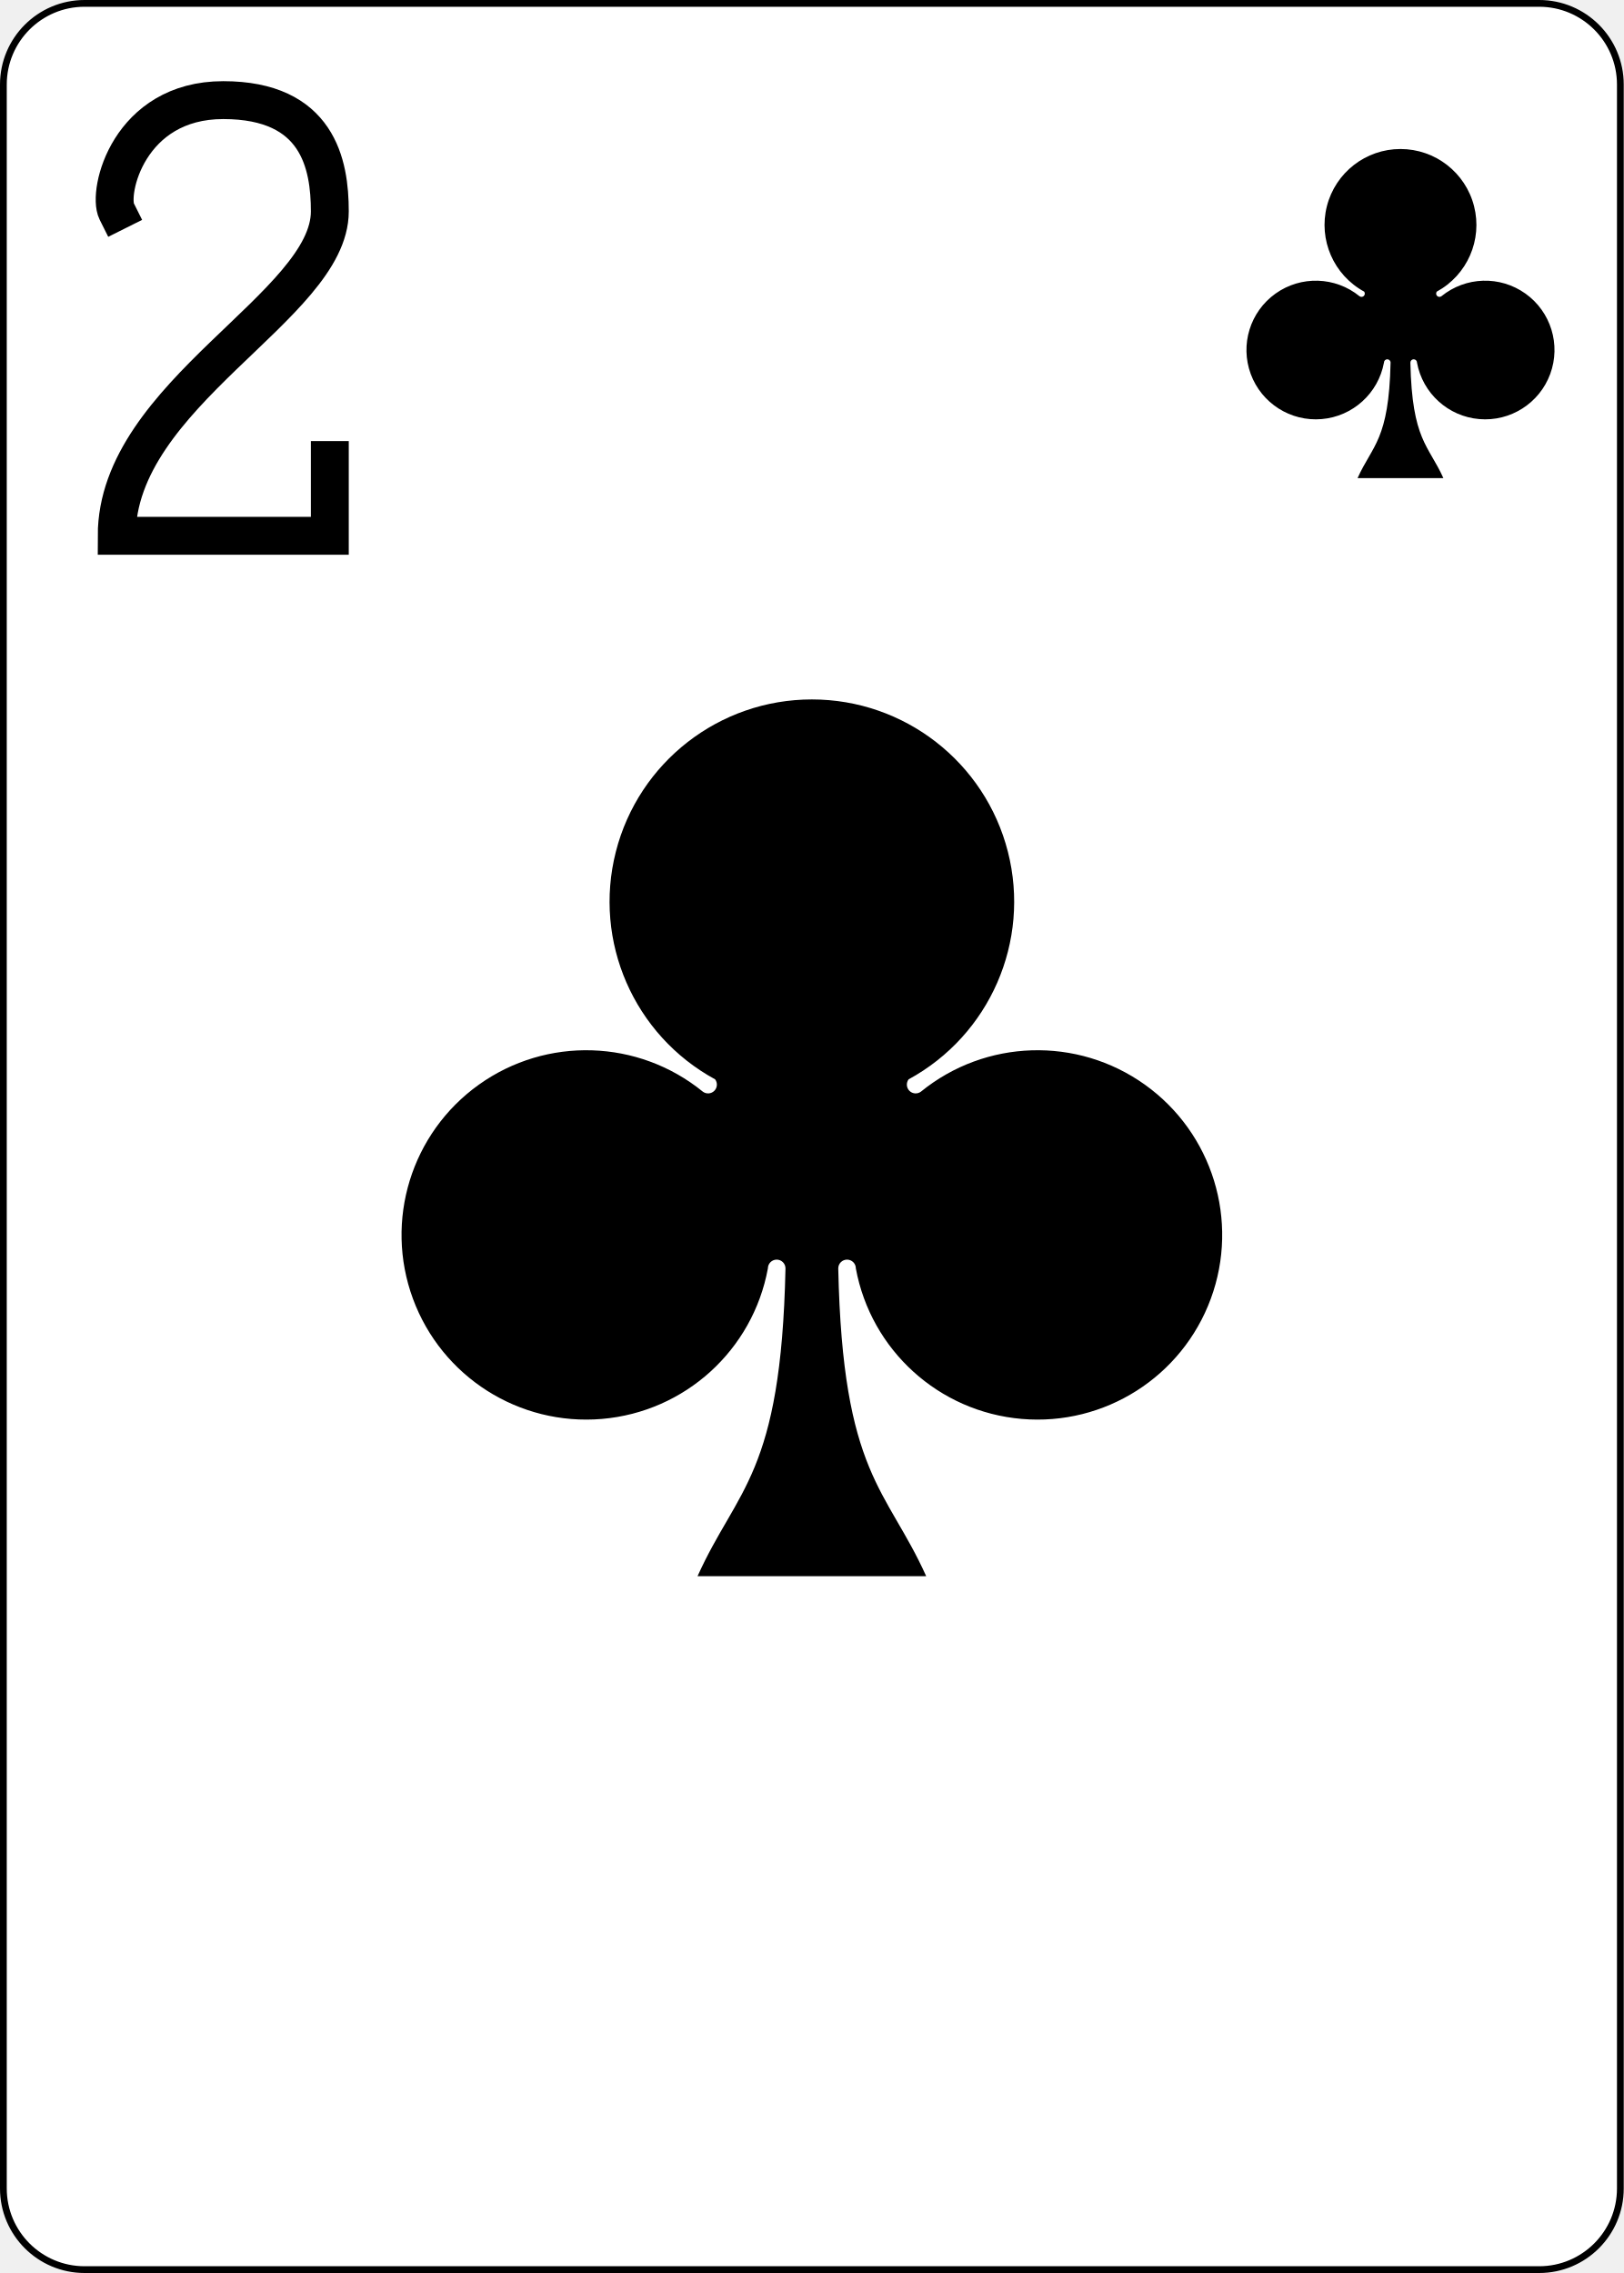
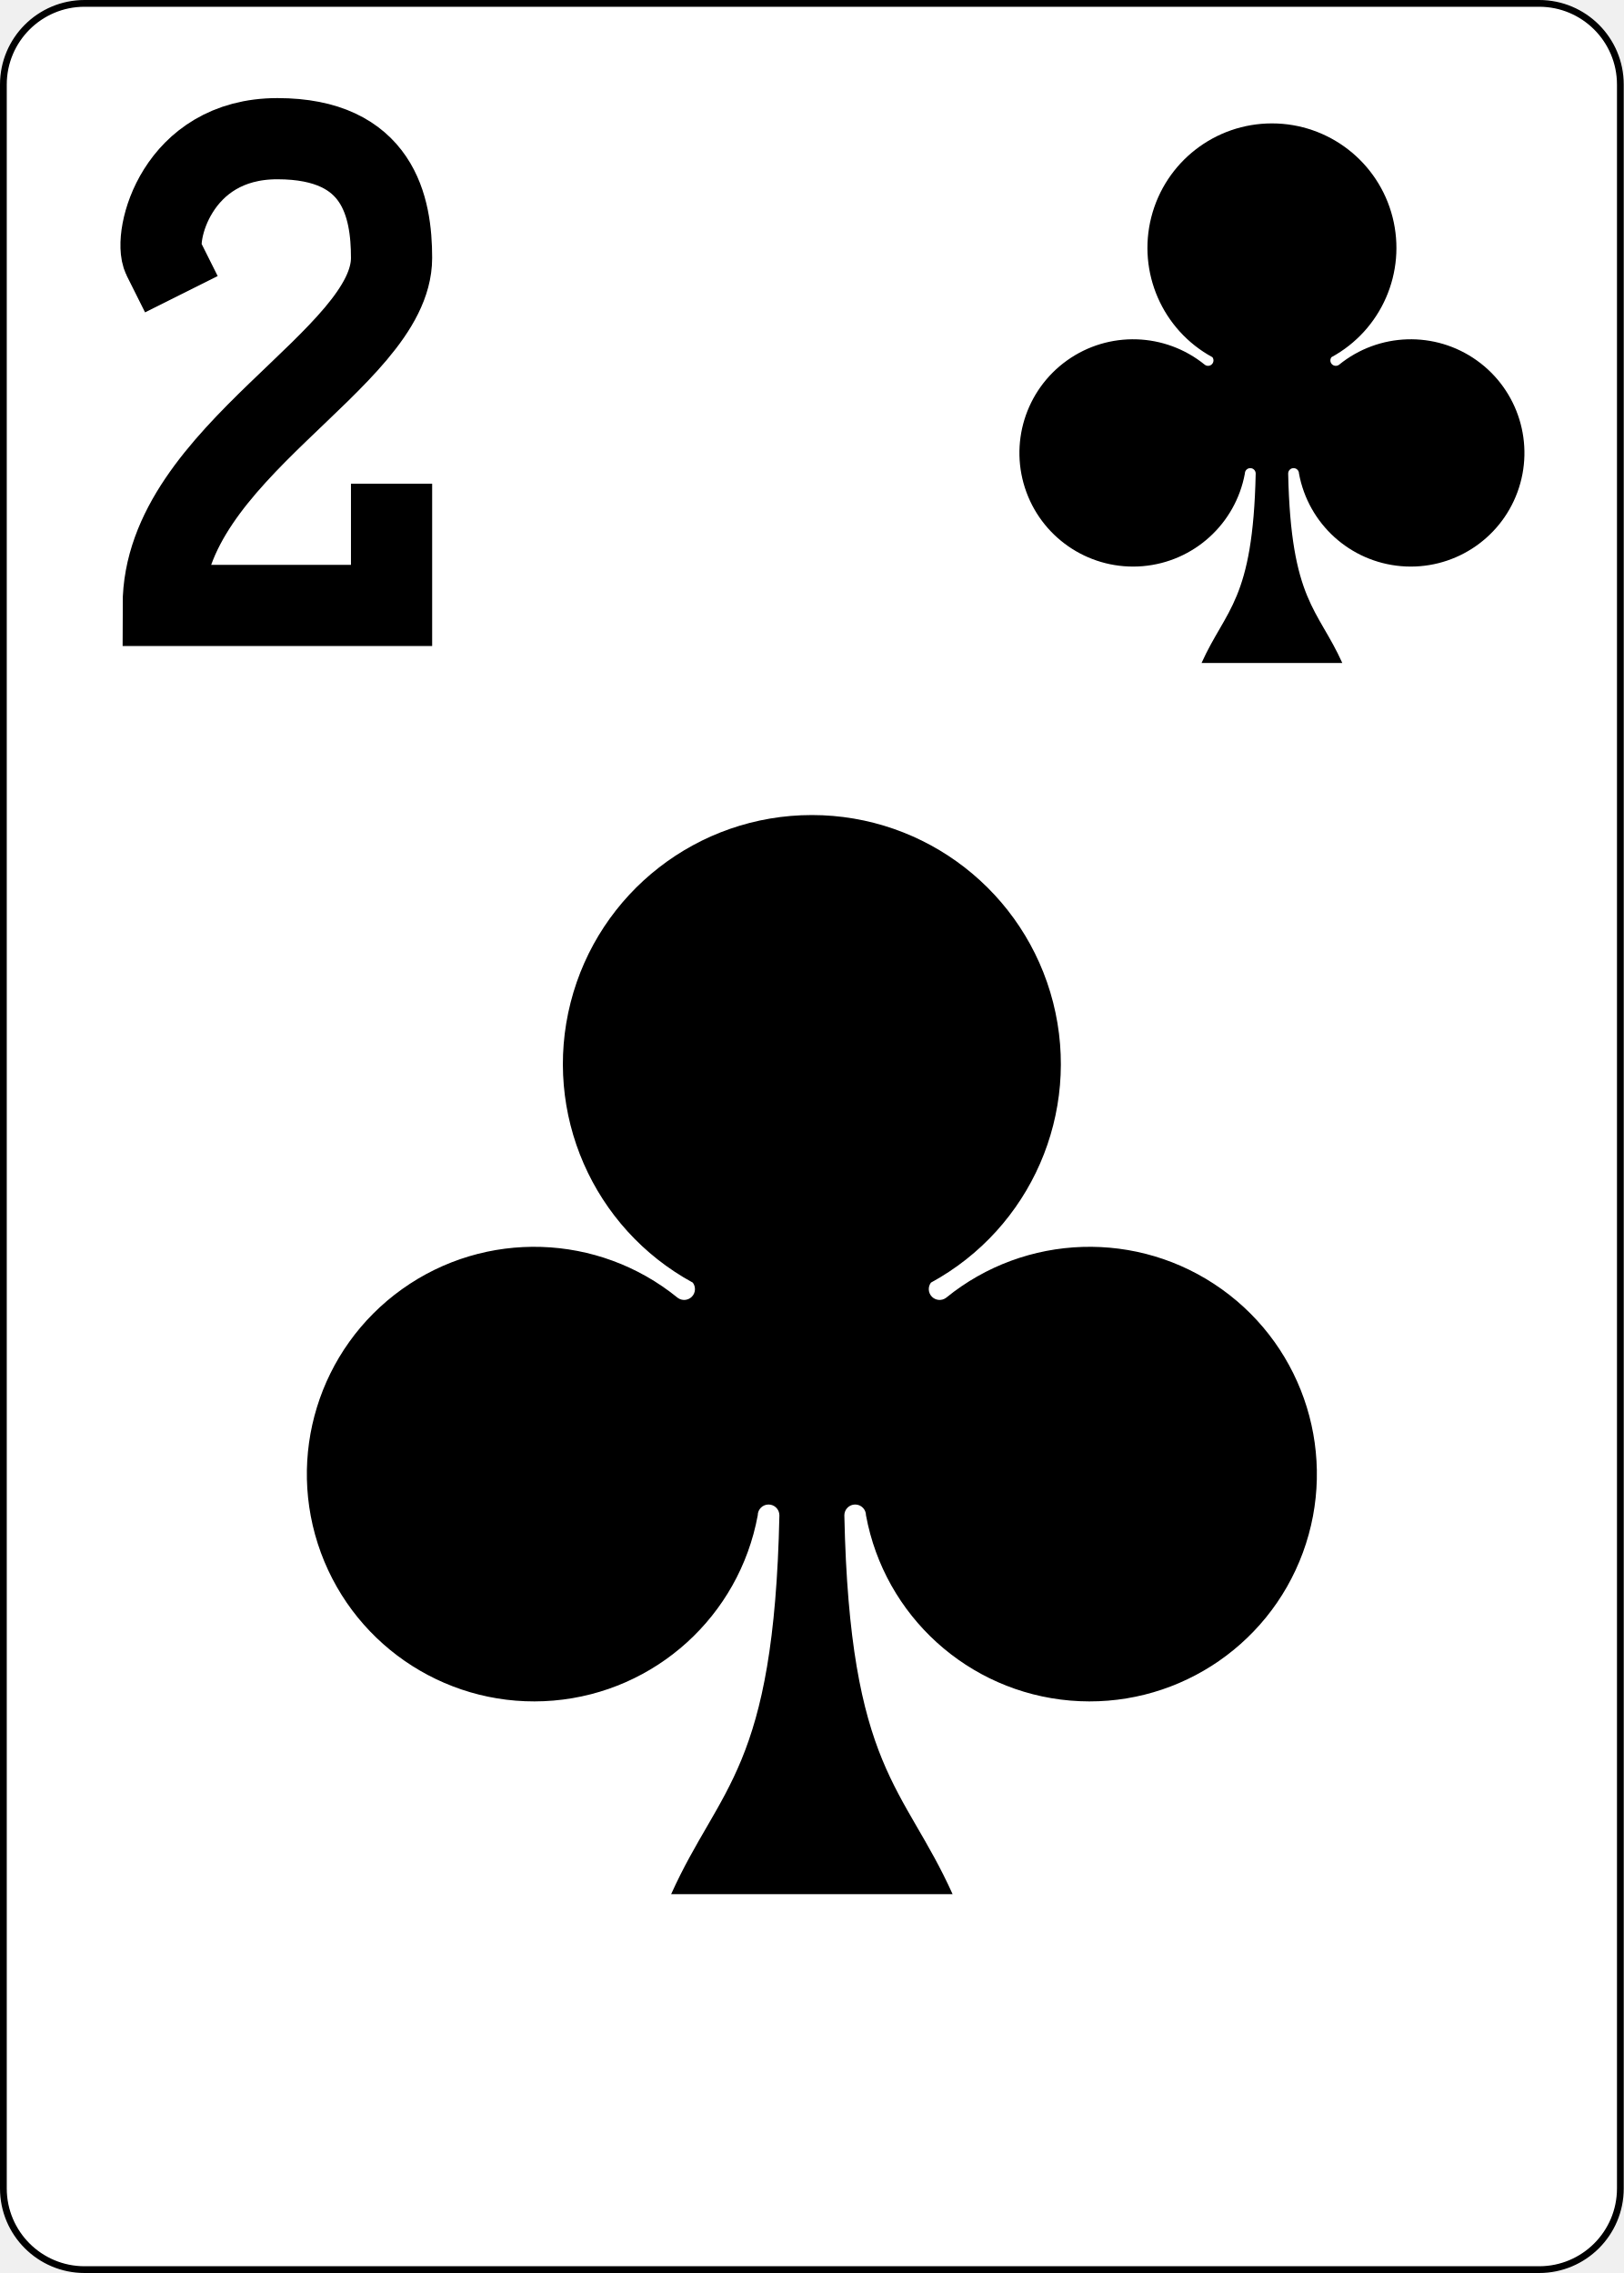
<svg xmlns="http://www.w3.org/2000/svg" xmlns:xlink="http://www.w3.org/1999/xlink" class="card" face="2C" height="3.5in" preserveAspectRatio="none" viewBox="-120 -168 240 336" width="2.5in">
  <defs>
-     <symbol id="VC2" viewBox="-500 -500 1000 1000" preserveAspectRatio="xMinYMid">
-       <path d="M-225 -225C-245 -265 -200 -460 0 -460C 200 -460 225 -325 225 -225C225 -25 -225 160 -225 460L225 460L225 300" stroke="black" stroke-width="80" stroke-linecap="square" stroke-miterlimit="1.5" fill="none" />
+     <symbol id="VC2" viewBox="-600 -600 1200 1200" preserveAspectRatio="xMinYMid">
+       <path d="M-225 -225C-245 -265 -200 -460 0 -460C 200 -460 225 -325 225 -225C225 -25 -225 160 -225 460L225 460L225 300" stroke="black" stroke-width="160" stroke-linecap="square" stroke-miterlimit="1.5" fill="none" />
    </symbol>
    <symbol id="SC2" viewBox="-600 -600 1200 1200" preserveAspectRatio="xMinYMid">
      <path d="M30 150C35 385 85 400 130 500L-130 500C-85 400 -35 385 -30 150A10 10 0 0 0 -50 150A210 210 0 1 1 -124 -51A10 10 0 0 0 -110 -65A230 230 0 1 1 110 -65A10 10 0 0 0 124 -51A210 210 0 1 1 50 150A10 10 0 0 0 30 150Z" fill="black" />
    </symbol>
  </defs>
  <rect width="239" height="335" x="-119.5" y="-167.5" rx="12" ry="12" fill="white" stroke="black" />
-   <use xlink:href="#SC2" height="156" width="156" x="-78" y="-78" />
-   <use xlink:href="#VC2" height="70" width="70" x="-122" y="-156" />
-   <use xlink:href="#SC2" height="58.558" width="58.558" x="57.721" y="-151" />
+   <use xlink:href="#SC2" height="192" width="192" x="-96" y="-64" />
+   <use xlink:href="#VC2" height="90" width="90" x="-124" y="-158" />
+   <use xlink:href="#SC2" height="96" width="96" x="20" y="-158" />
</svg>
